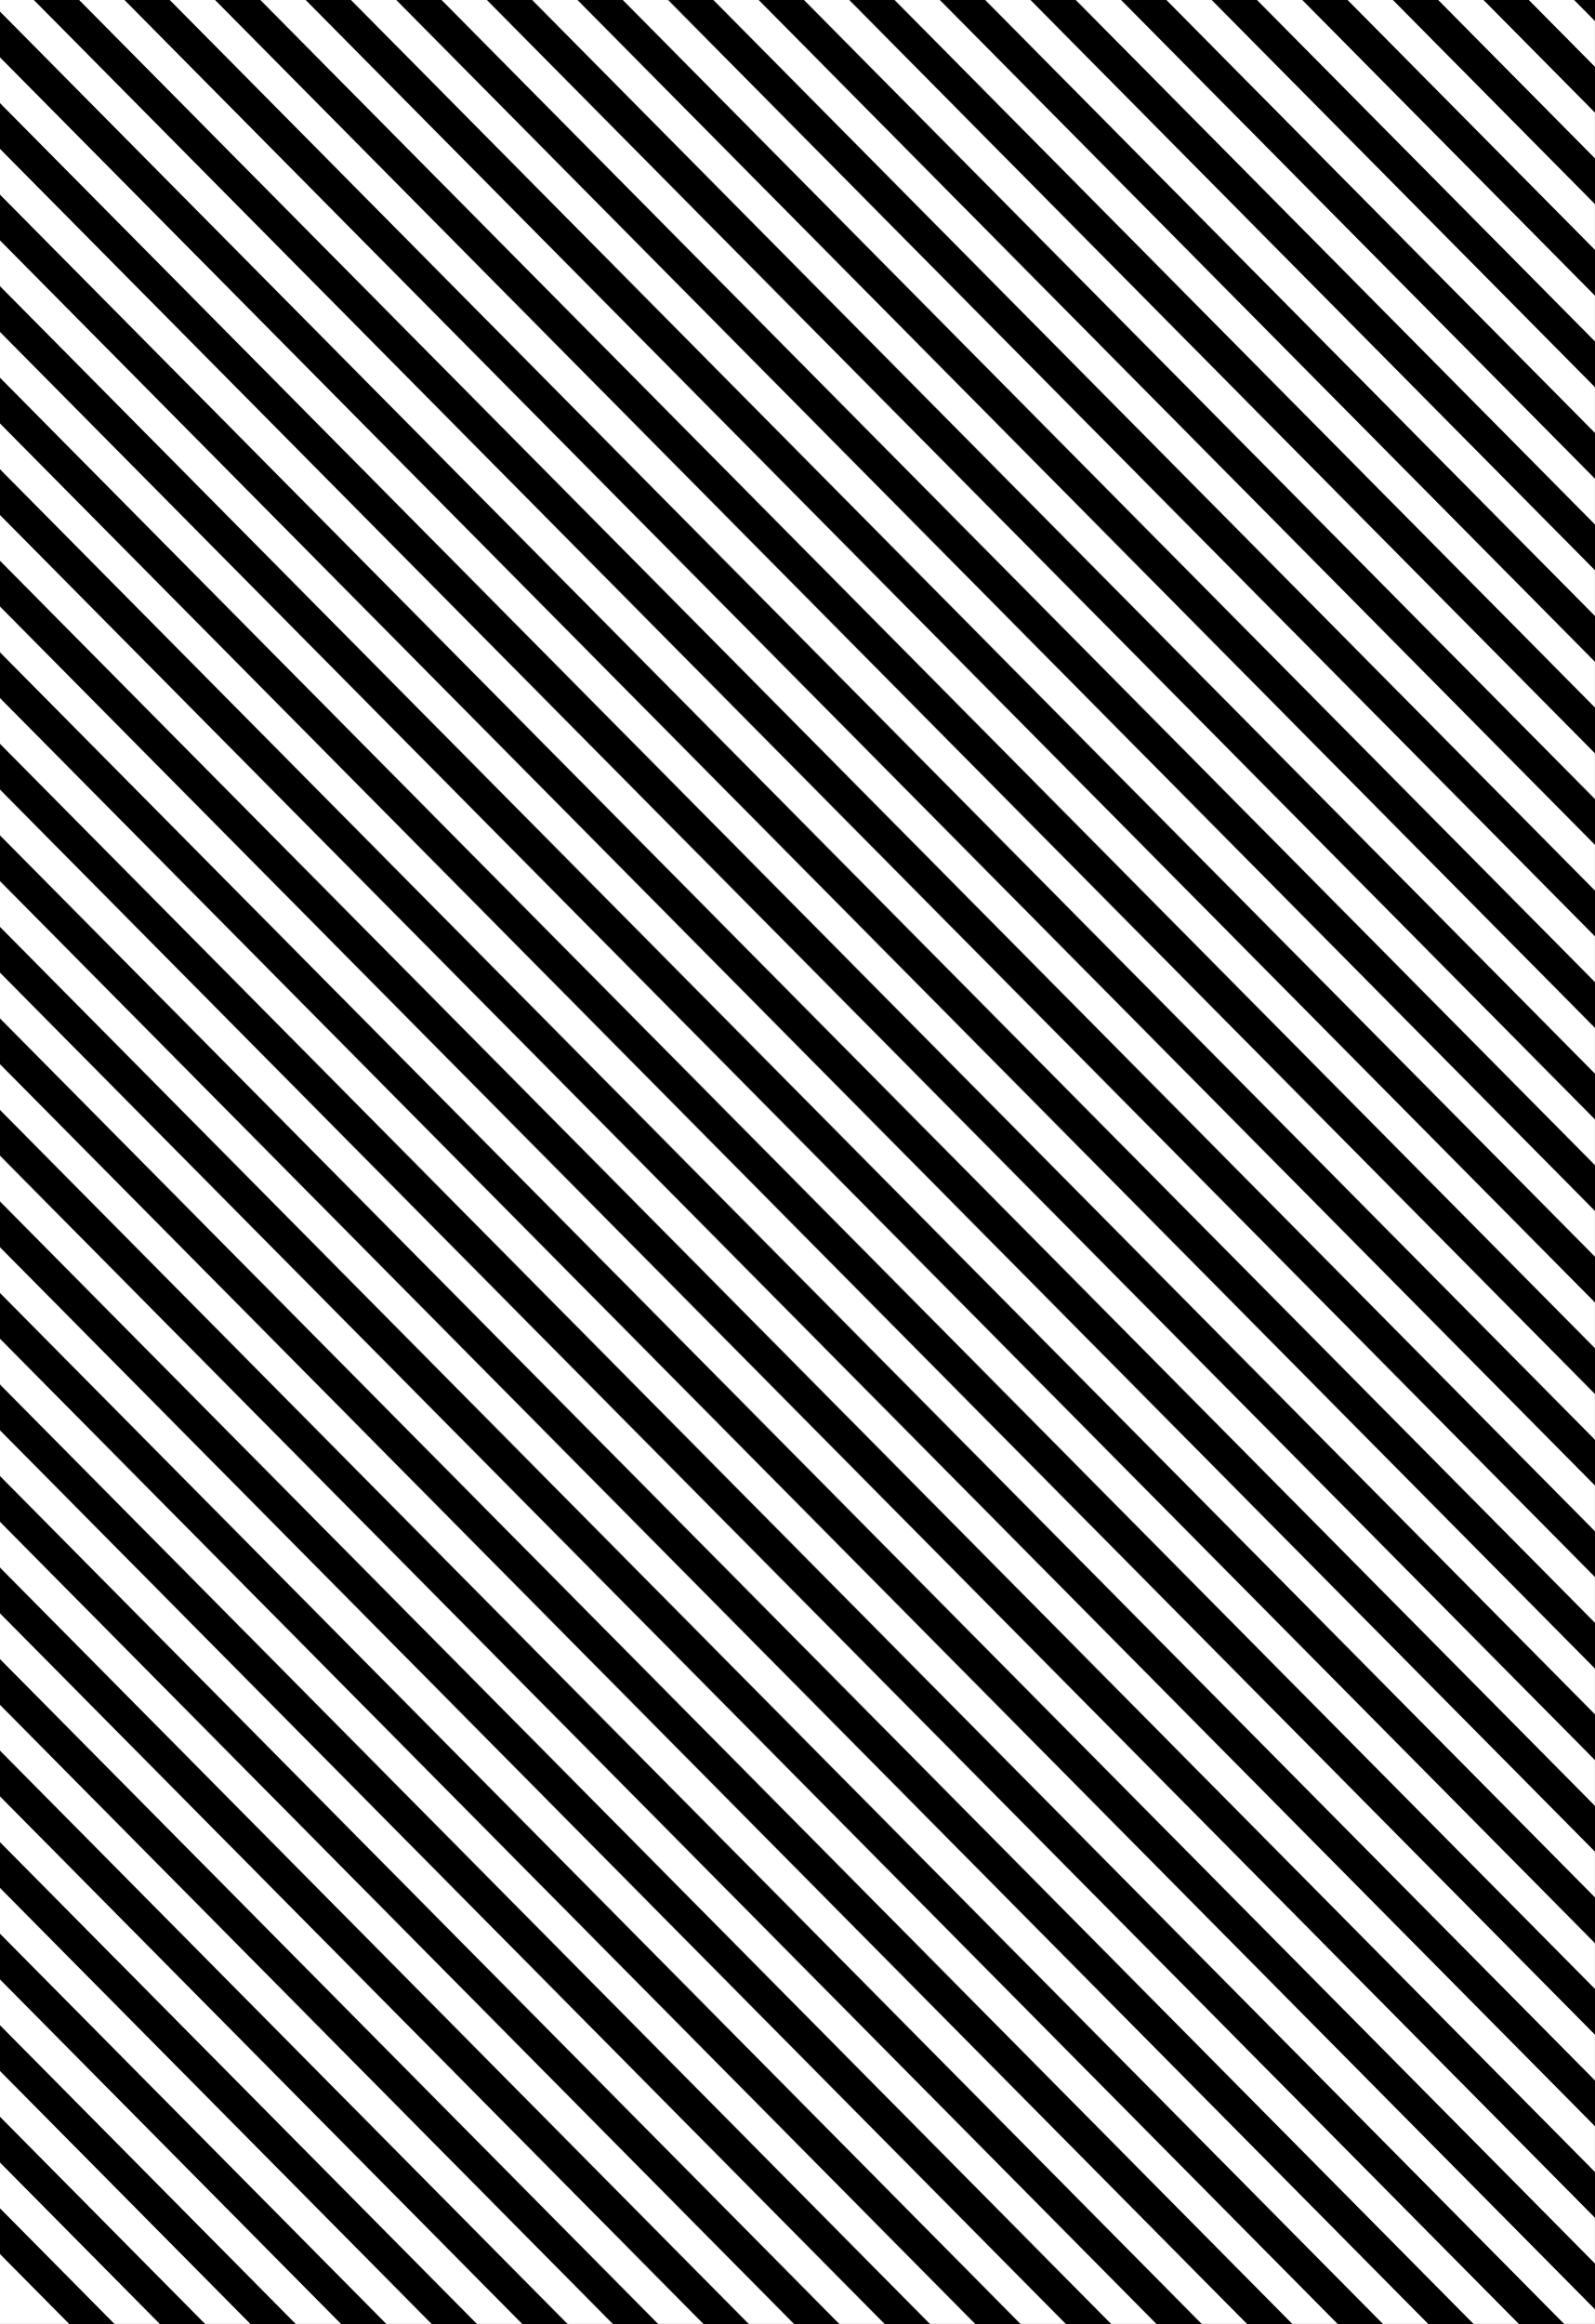
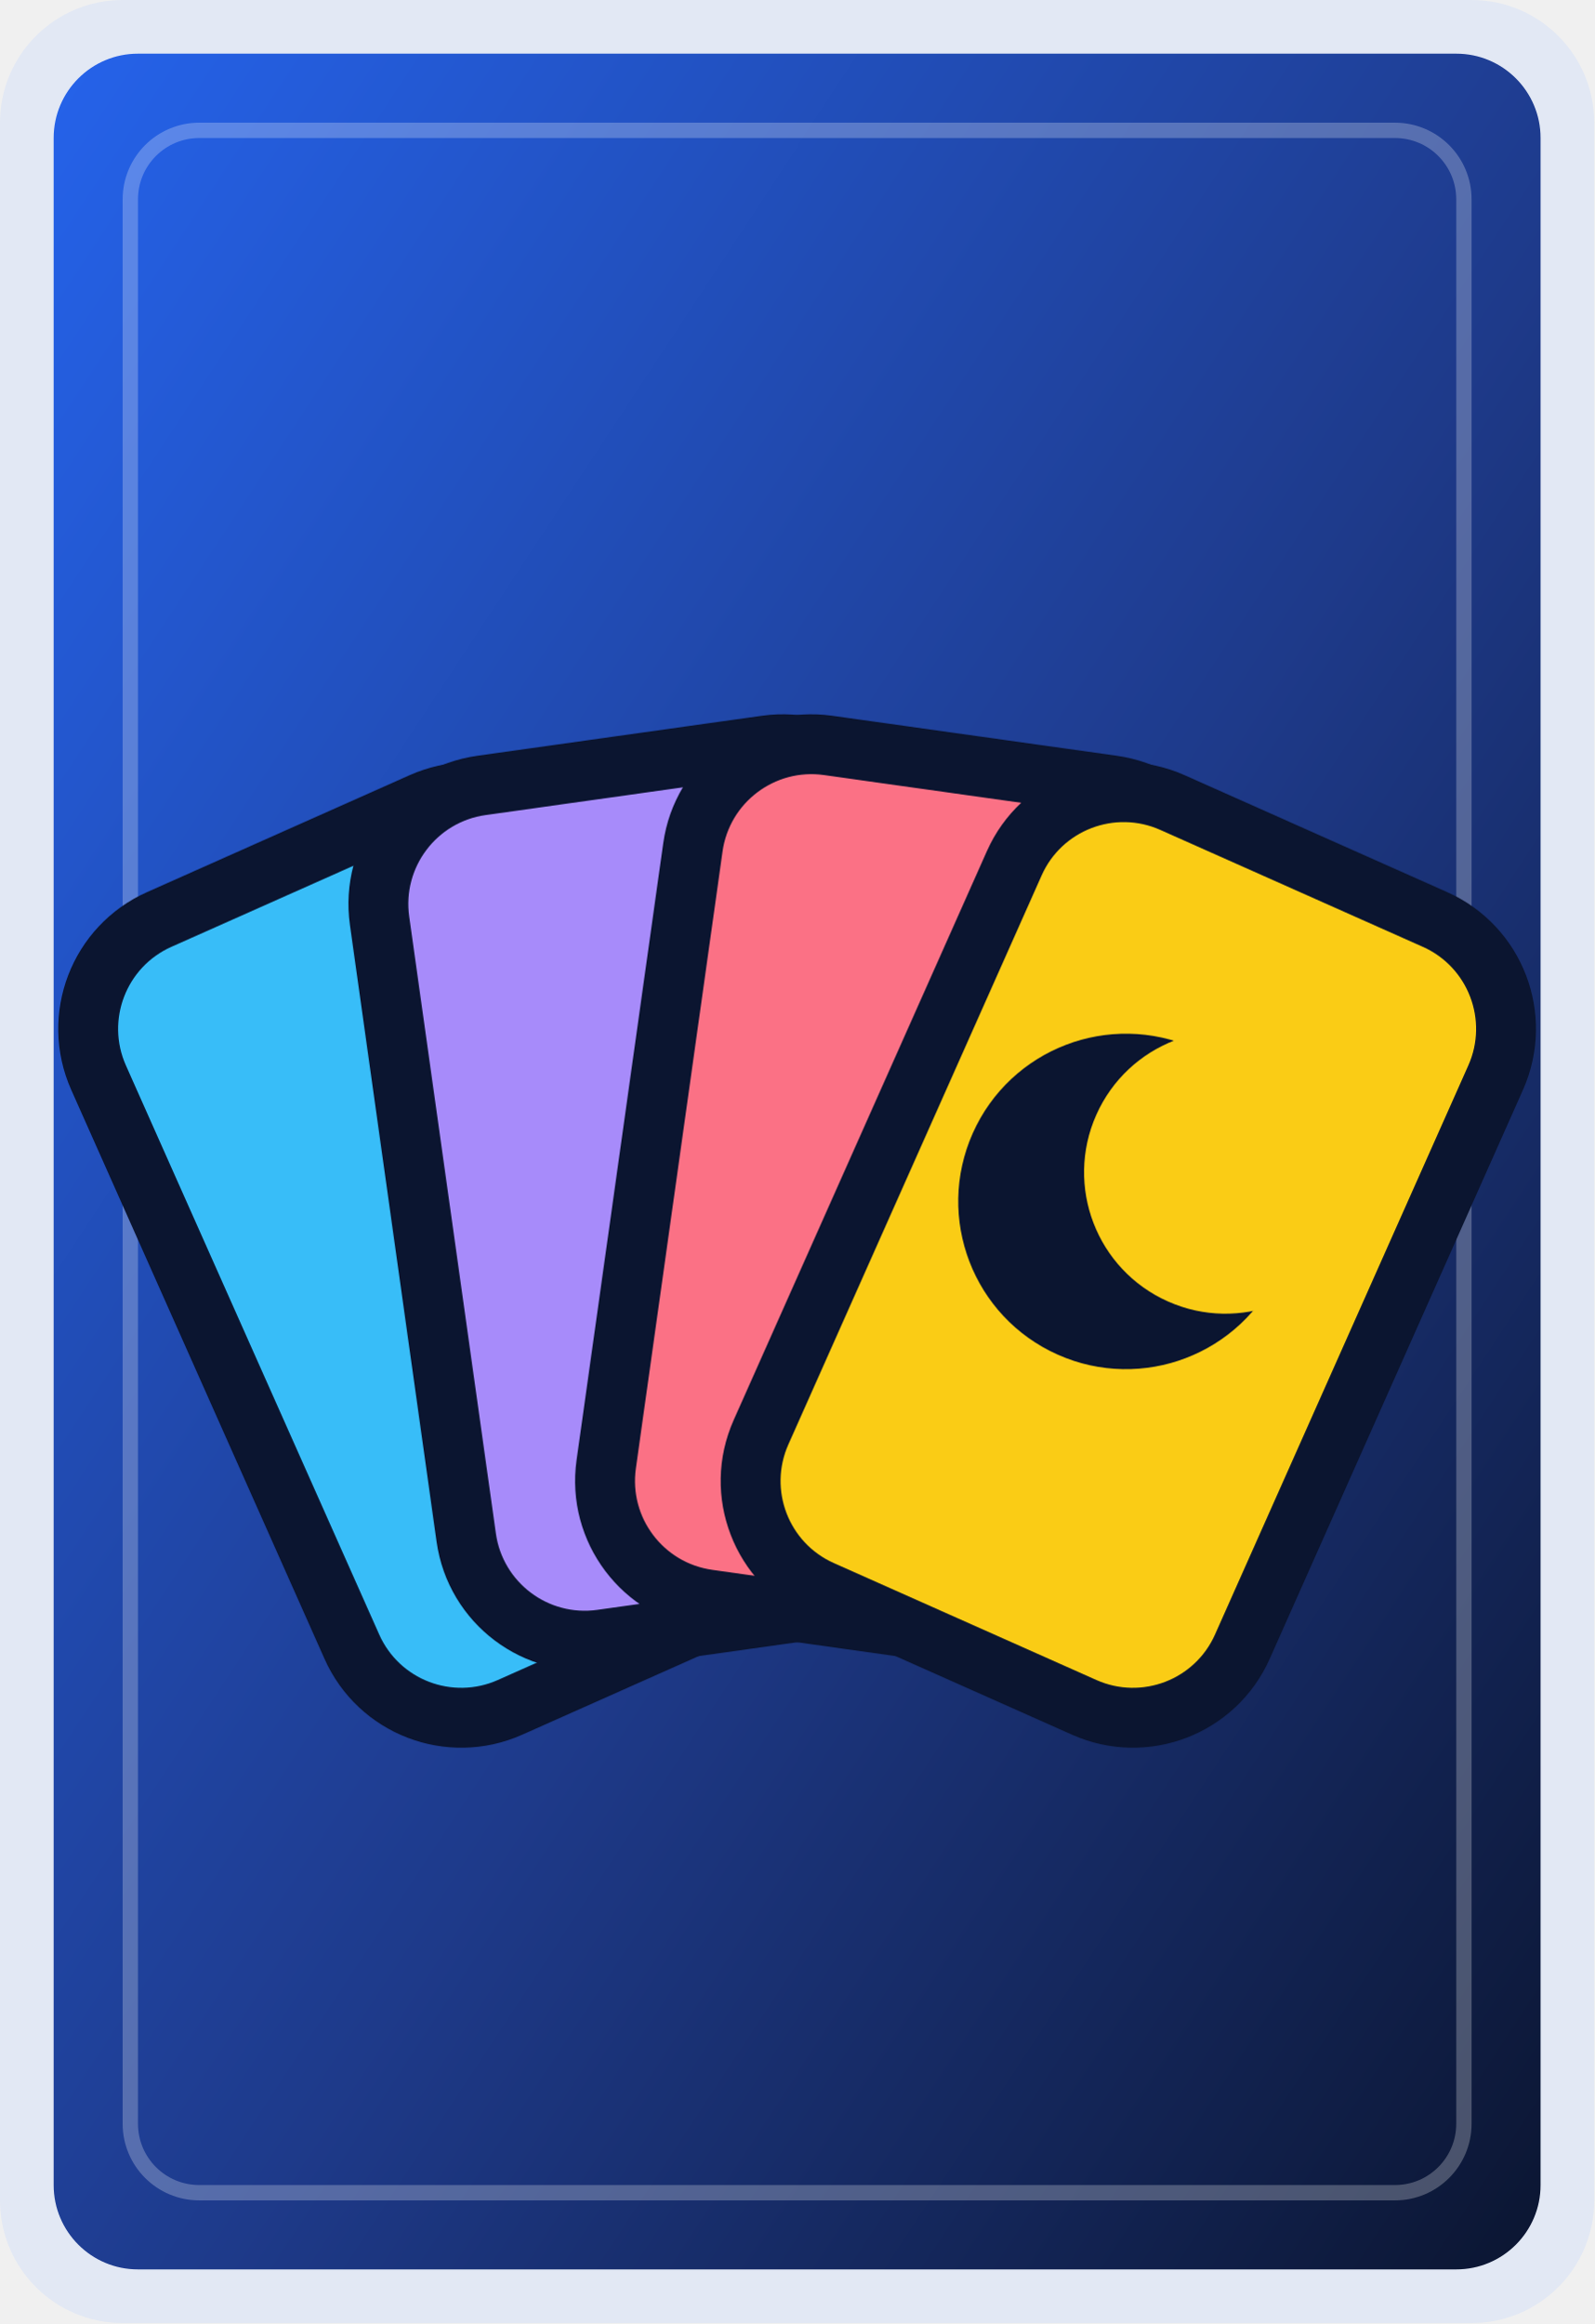
- <svg xmlns="http://www.w3.org/2000/svg" width="208" height="303">
-   <g clip-path="url(#r)">
-     <path fill="#FFF" d="m0,0h208v303H0" />
-     <path stroke="currentcolor" stroke-width="430" stroke-dasharray="4.2" d="m0,294 306-303" />
-   </g>
+ <svg xmlns="http://www.w3.org/2000/svg" width="208" height="303" viewBox="0 0 208 303">
+   <defs>
+     <linearGradient id="bg" x1="0" y1="0" x2="1" y2="1">
+       <stop offset="0" stop-color="#2563eb" />
+       <stop offset="0.55" stop-color="#1e3a8a" />
+       <stop offset="1" stop-color="#0b1530" />
+     </linearGradient>
+   </defs>
+   <rect x="0" y="0" width="208" height="303" rx="16" fill="#e2e8f4" />
+   <rect x="7" y="7" width="194" height="289" rx="11" fill="url(#bg)" />
+   <rect x="17" y="17" width="174" height="269" rx="9" fill="none" stroke="#fff" stroke-opacity="0.25" stroke-width="2" />
+   <svg x="4" y="67" width="200" height="200" viewBox="0 0 64 64">
+     <g transform="rotate(-24 32 62)">
+       <rect x="21" y="10" width="22" height="36" rx="5" fill="#38bdf8" stroke="#0b1530" stroke-width="2.5" />
+     </g>
+     <g transform="rotate(-8 32 62)">
+       <rect x="21" y="10" width="22" height="36" rx="5" fill="#a78bfa" stroke="#0b1530" stroke-width="2.5" />
+     </g>
+     <g transform="rotate(8 32 62)">
+       <rect x="21" y="10" width="22" height="36" rx="5" fill="#fb7185" stroke="#0b1530" stroke-width="2.5" />
+     </g>
+     <g transform="rotate(24 32 62)">
+       <rect x="21" y="10" width="22" height="36" rx="5" fill="#facc15" stroke="#0b1530" stroke-width="2.5" />
+       <circle cx="31" cy="26" r="7" fill="#0b1530" />
+       <circle cx="34.3" cy="23.2" r="5.9" fill="#facc15" />
+     </g>
+   </svg>
</svg>
